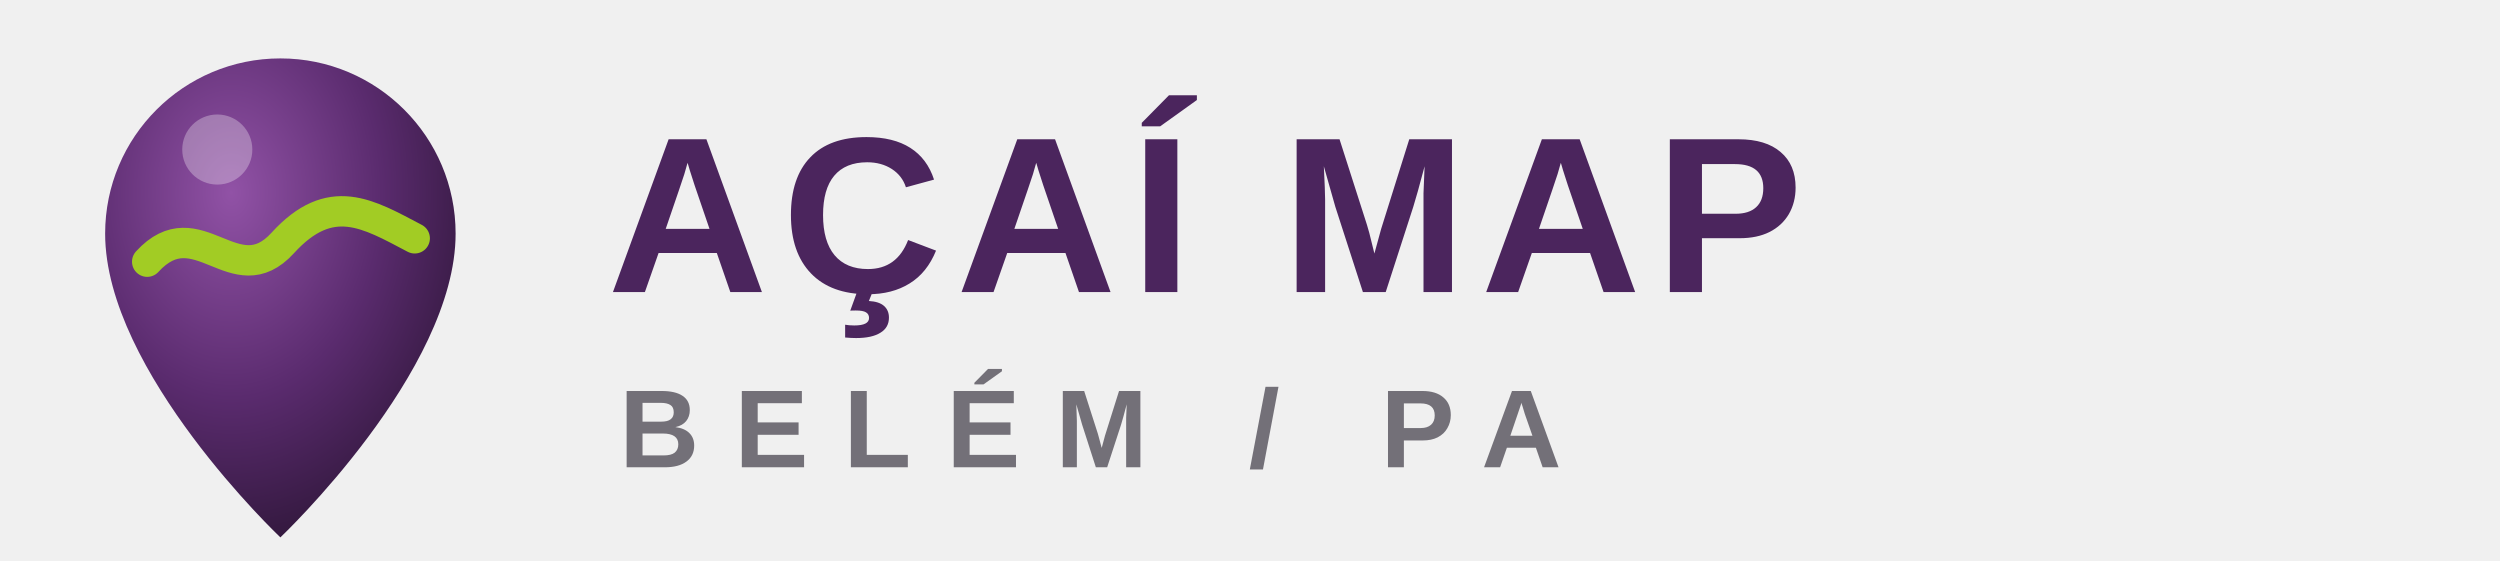
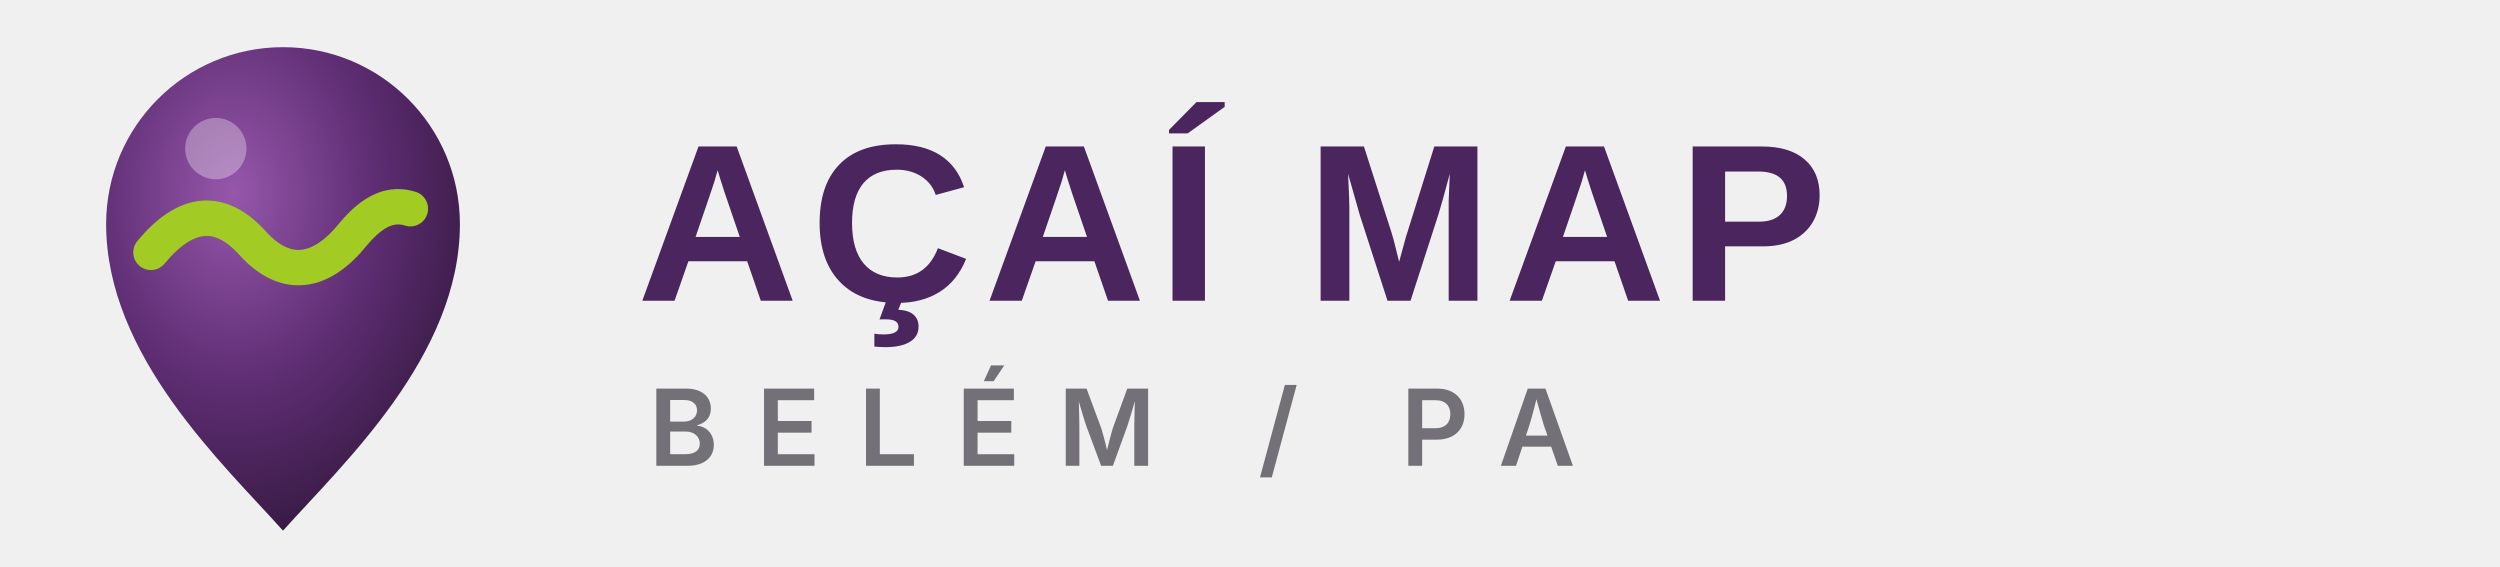
- <svg xmlns="http://www.w3.org/2000/svg" viewBox="0 0 214 48" fill="none" role="img" aria-label="Açaí Map — Belém / PA">
+ <svg xmlns="http://www.w3.org/2000/svg" viewBox="0 0 212 48" fill="none" role="img" aria-label="Açaí Map — Belém / PA">
  <defs>
-     <radialGradient id="lg-berry" cx="36%" cy="28%" r="78%">
-       <stop offset="0" stop-color="#9152A6" />
-       <stop offset=".55" stop-color="#5A2B6E" />
+     <radialGradient id="lg-b" cx="0.36" cy="0.3" r="0.8">
+       <stop offset="0" stop-color="#9657AB" />
+       <stop offset=".5" stop-color="#5E2D73" />
      <stop offset="1" stop-color="#2E1638" />
    </radialGradient>
  </defs>
-   <path d="M24 46s-15-14.2-15-26a15 15 0 1 1 30 0c0 11.8-15 26-15 26z" fill="url(#lg-berry)" />
-   <path d="M12.6 22.4c4.3-4.7 7.5 2.9 11.6-1.6 4.1-4.5 7.3-2.5 11.3-.4" stroke="#A2CC24" stroke-width="2.6" stroke-linecap="round" />
-   <circle cx="18.6" cy="12.8" r="3" fill="#fff" fill-opacity=".3" />
-   <text x="52" y="25" font-family="Poppins, 'Segoe UI', Arial, sans-serif" font-weight="800" font-size="19" letter-spacing="1.2" fill="#4B255D">AÇAÍ MAP</text>
-   <text x="53" y="40" font-family="Poppins, 'Segoe UI', Arial, sans-serif" font-weight="600" font-size="9.5" letter-spacing="3" fill="#737078">BELÉM / PA</text>
+   <path d="M24 45C19 39.4 9 30.2 9 19a15 15 0 0 1 30 0c0 11.2-10 20.4-15 26z" fill="url(#lg-b)" />
+   <path d="M12.8 21.4c2.9-3.5 5.8-3.9 8.6-.8s5.8 2.7 8.6-.8c1.7-2 3.2-2.6 4.8-2.1" stroke="#A2CC24" stroke-width="3" stroke-linecap="round" stroke-linejoin="round" />
+   <circle cx="18.3" cy="12.6" r="2.6" fill="#fff" fill-opacity=".32" />
+   <text x="54" y="25.5" font-family="Poppins, 'Segoe UI', Arial, sans-serif" font-weight="800" font-size="19" letter-spacing="1" fill="#4B255D">AÇAÍ MAP</text>
+   <text x="55" y="39.5" font-family="Inter, 'Segoe UI', Arial, sans-serif" font-weight="600" font-size="9" letter-spacing="3.2" fill="#737078">BELÉM / PA</text>
</svg>
